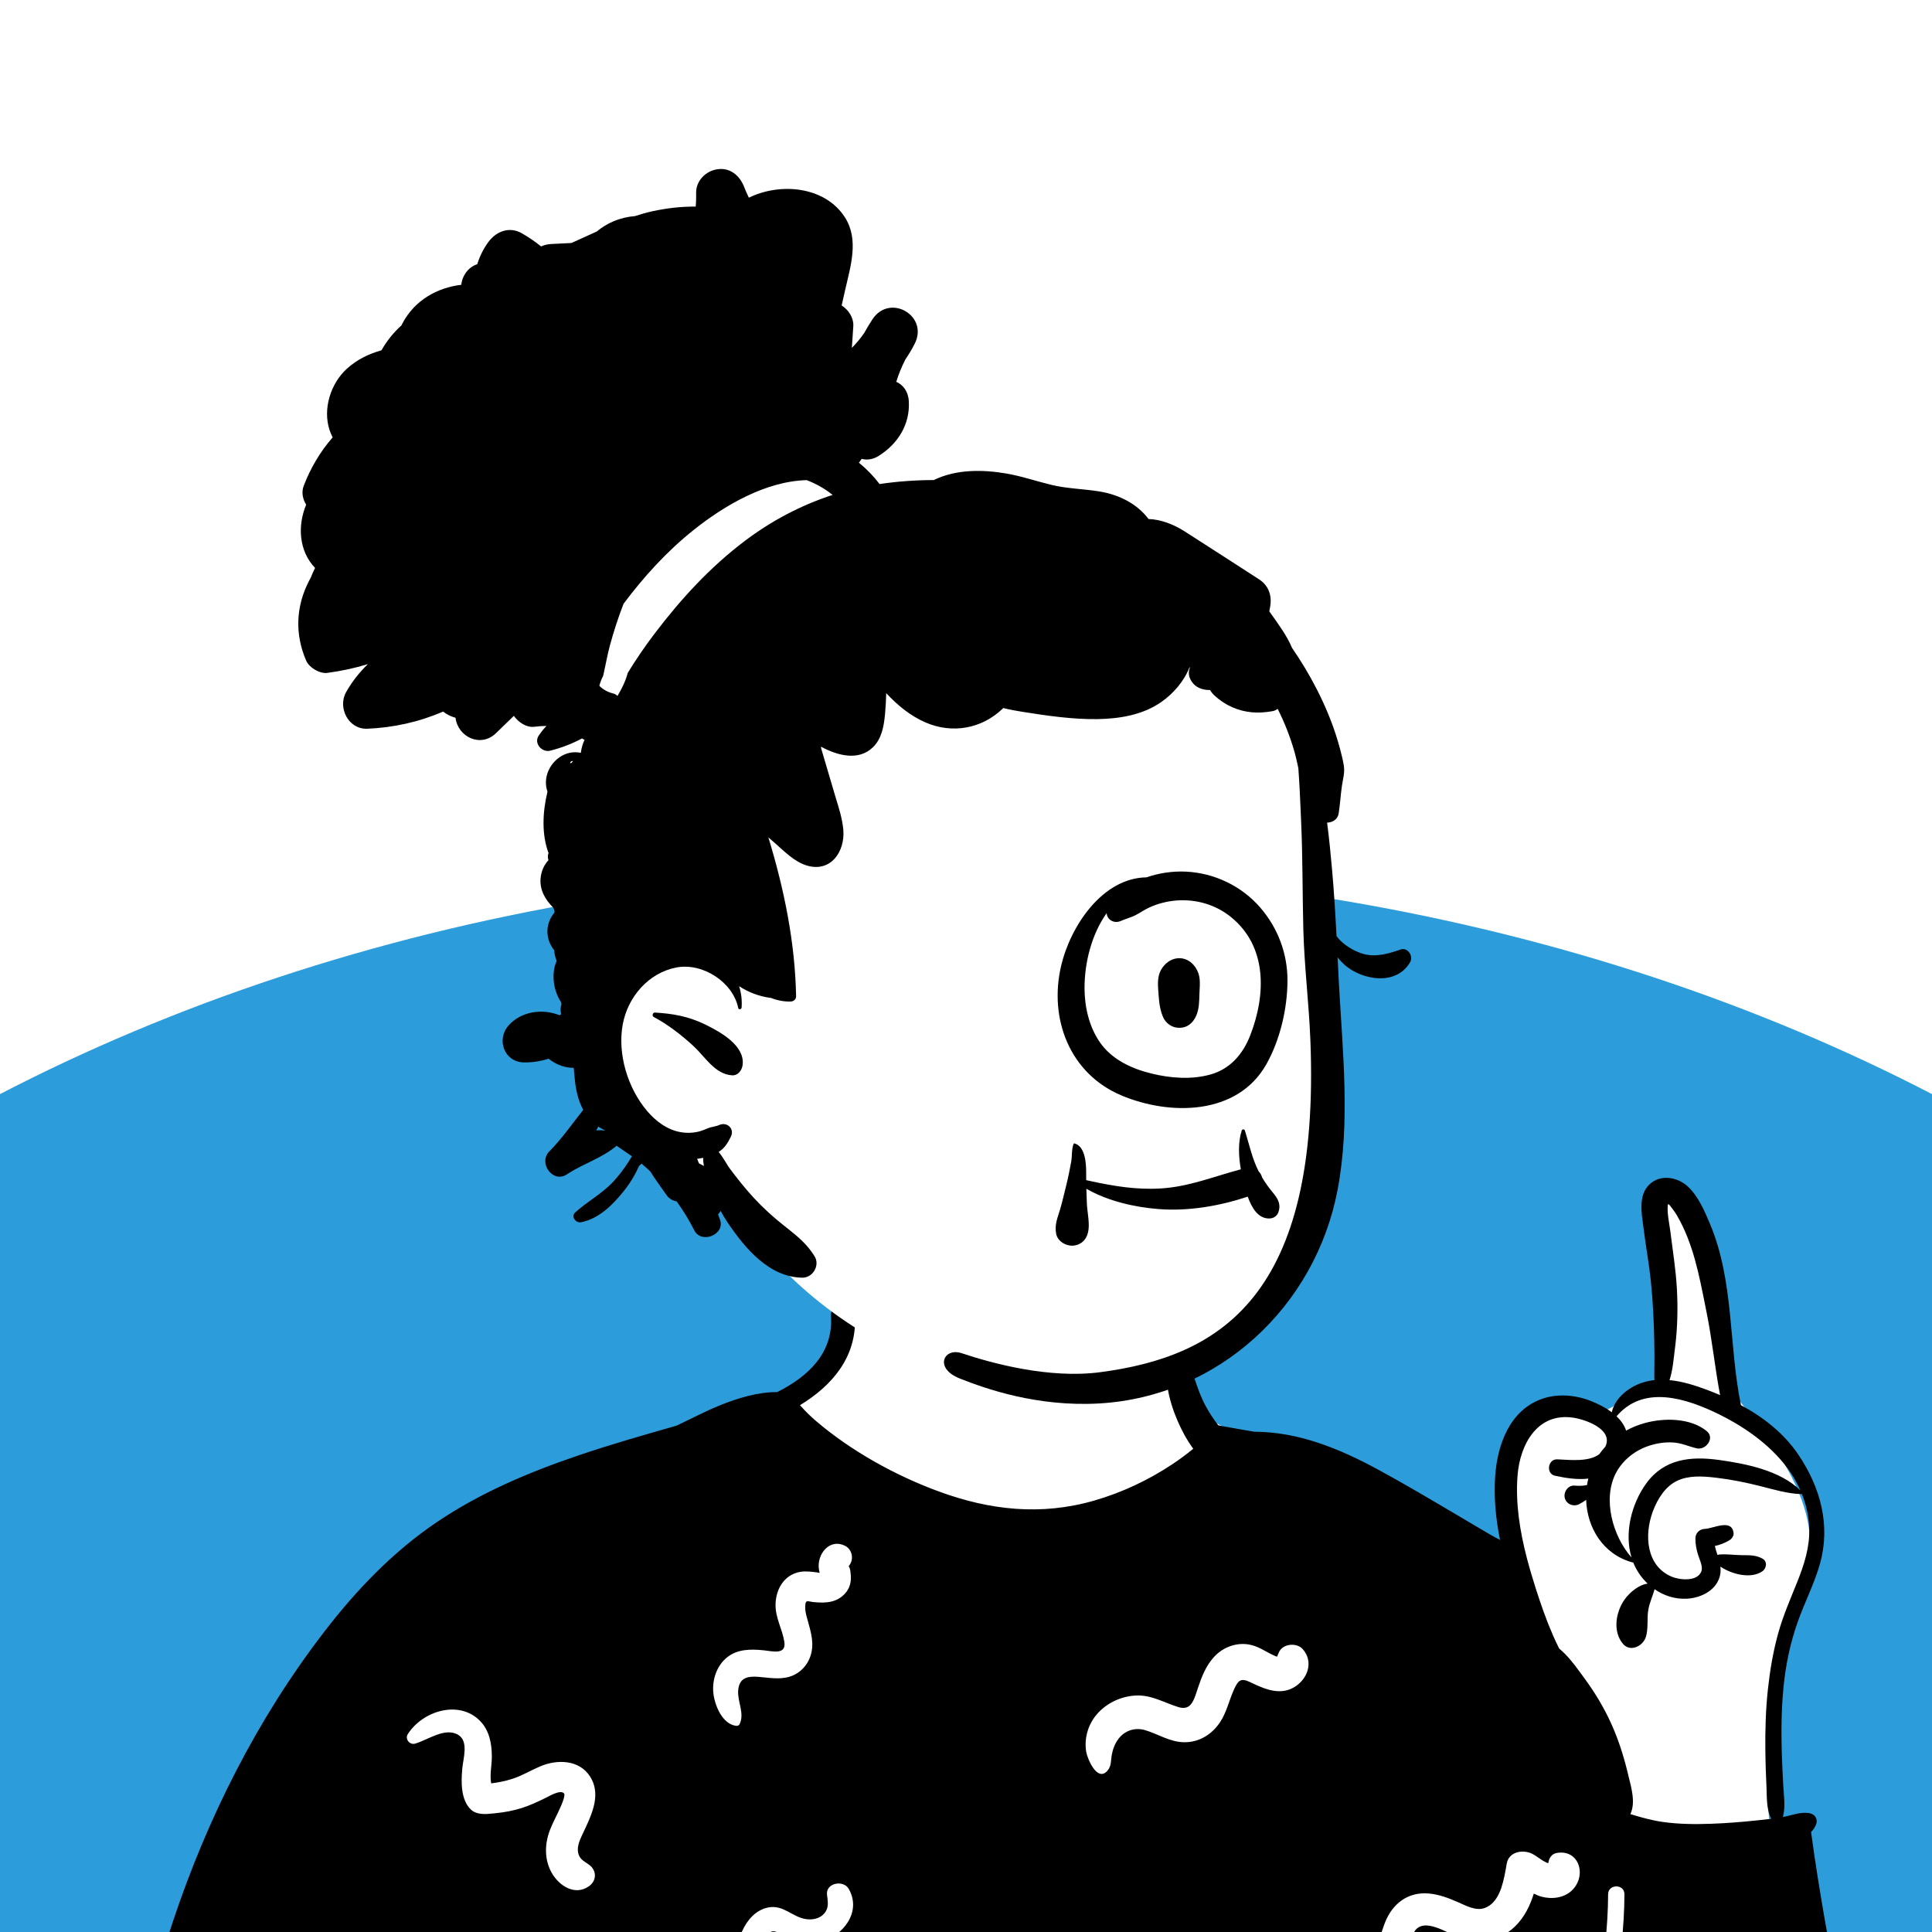
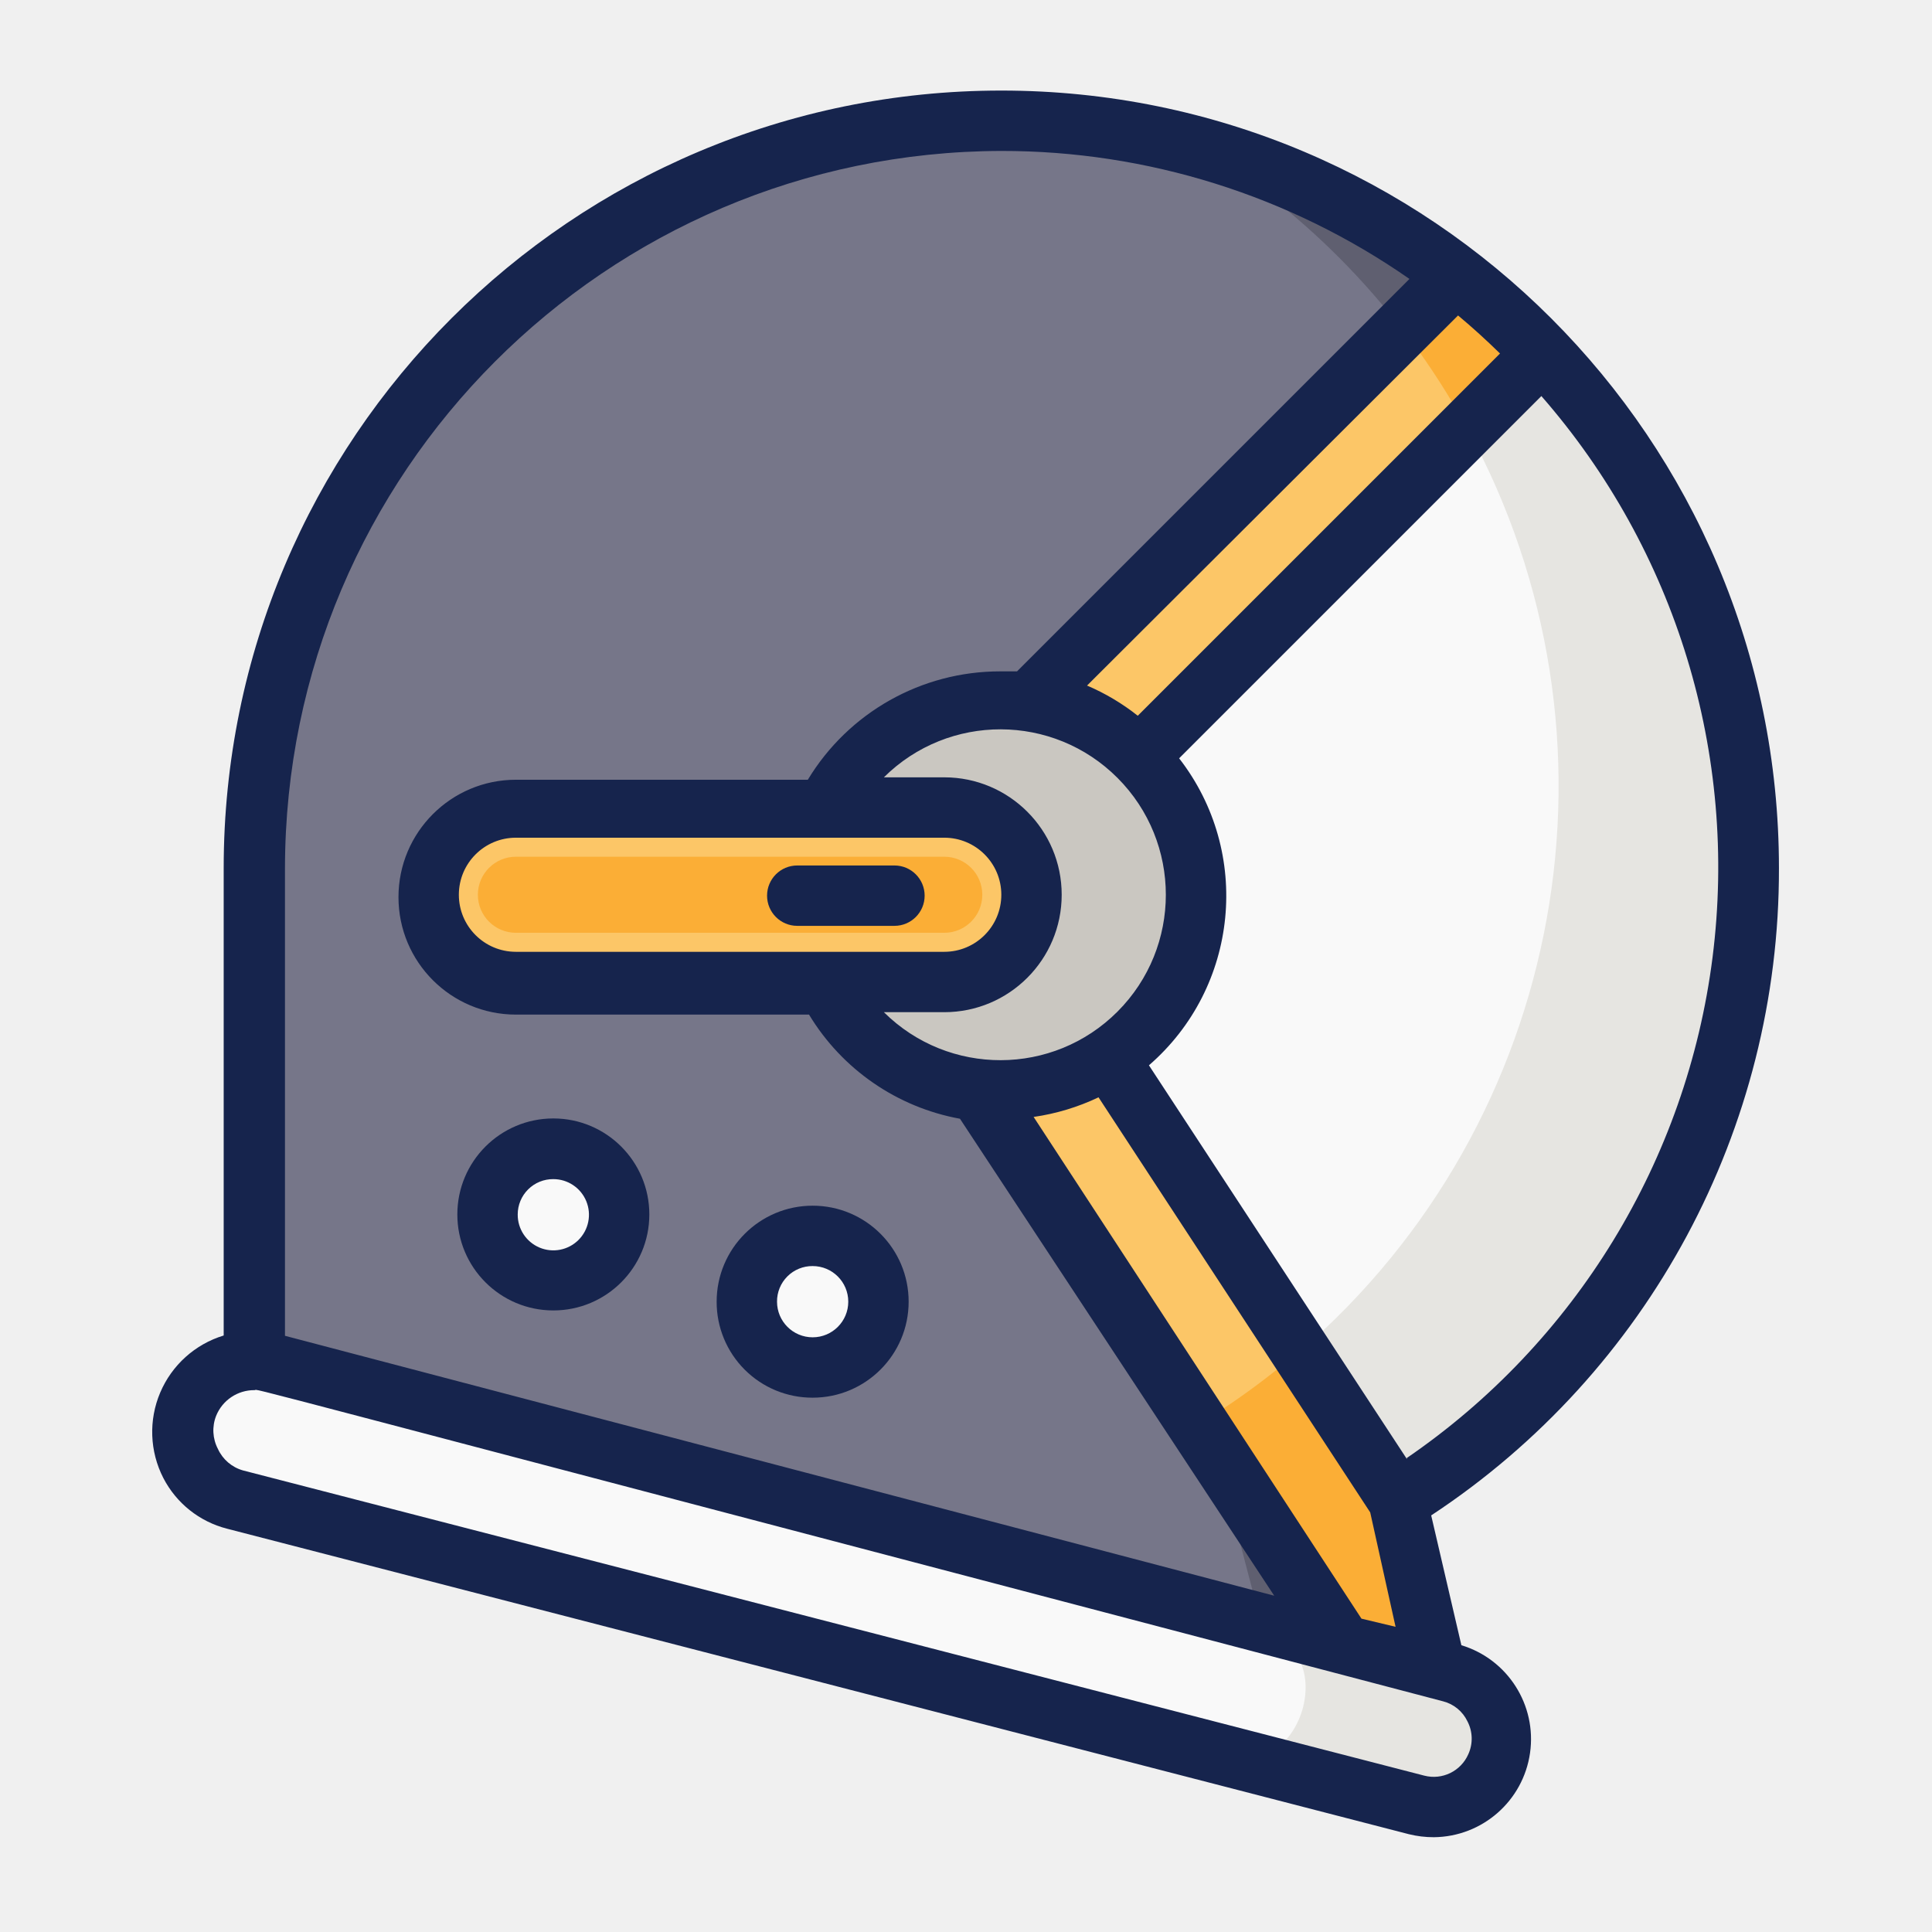
- <svg xmlns="http://www.w3.org/2000/svg" width="200" height="200" viewBox="0 0 200 200" fill="none">
-   <g clip-path="url(#clip0)">
-     <rect width="200" height="200" fill="white" />
-     <ellipse cx="100" cy="216.5" rx="173" ry="126.5" fill="#2D9CDB" />
-     <path fill-rule="evenodd" clip-rule="evenodd" d="M178.436 141.616C176.256 135.608 177.894 128.002 173.399 123.031C172.07 122.223 171.365 122.672 170.818 124.081C170.488 125.936 169.714 132.321 172.497 132.318C172.847 136.306 172.628 140.323 171.771 144.236C169.717 143.907 168.22 144.963 166.721 145.748C165.604 146.334 164.486 146.769 163.137 146.367C157.567 145.385 155.979 151.237 155.911 156.013C155.83 158.344 155.611 163.776 154.585 166.038C149.94 156.415 140.186 152.034 130.891 149.871C129.434 149.468 128.191 148.917 127.257 147.975C119.426 144.882 123.188 134.748 119.585 128.924C113.946 122 107.174 120.007 98.642 121.194C91.177 122.02 86.103 129.605 86.564 136.766C86.702 138.227 85.825 139.763 85.309 141.267C80.157 147.435 72.139 150.194 65.243 153.921C42.243 165.167 34.273 173.761 25.334 197.69C21.153 206.694 16.149 215.432 14.487 225.347C12.534 237.032 12.528 248.993 13.208 260.793C11.939 260.945 13.32 270.016 14.433 273.158C14.815 274.235 15.729 275.011 16.868 274.994C19.158 276.107 24.537 280.596 26.933 280.447C34.674 279.97 42.199 280.708 49.658 280.326C57.727 279.914 65.719 278.408 73.822 278.603C87.954 278.944 77.836 279.783 92.457 280.447C101.687 280.873 135.359 275.83 144.562 276.653C152.048 278.229 155.464 275.573 154.322 267.749C153.899 264.75 152.551 258.081 156.987 257.797C159.085 258.041 160.821 260.138 162.393 261.364C176.277 271.705 190.461 264.259 191.578 247.259C193.683 233.001 196.633 229.633 190.219 215.395C169.928 162.392 200.499 169.593 179.858 144.767C178.246 146.171 178.656 142.423 178.436 141.616Z" fill="white" />
-     <path fill-rule="evenodd" clip-rule="evenodd" d="M170.725 122.634C171.832 121.545 173.592 121.816 174.672 122.784C175.771 123.767 176.433 125.312 176.997 126.644C179.529 132.634 178.939 139.191 180.22 145.458C182.563 146.724 184.679 148.377 186.177 150.601C188.453 153.98 189.533 157.914 188.392 161.918C187.802 163.99 186.8 165.909 186.086 167.937C185.323 170.095 184.856 172.338 184.632 174.618C184.412 176.854 184.383 179.103 184.446 181.349C184.48 182.511 184.541 183.672 184.602 184.833C184.657 185.873 184.842 186.958 184.593 187.978L184.562 188.095C184.66 188.08 184.755 188.061 184.85 188.04C185.666 187.858 186.384 187.575 187.236 187.687C187.899 187.773 188.244 188.327 187.963 188.953C187.84 189.226 187.677 189.454 187.481 189.649C189.193 202.312 192.183 214.772 194.15 227.396C195.042 233.123 195.585 238.867 195.279 244.666L195.247 245.241C194.934 250.565 194.167 256.432 191.462 261.088C190.198 263.268 188.461 265.202 186.357 266.595C185.393 267.234 184.359 267.733 183.237 267.982C177.422 270.299 171.272 269.73 165.788 266.667C163.322 265.291 160.862 263.686 158.848 261.695C157.87 260.726 156.925 259.494 156.346 258.147C156.348 258.45 156.294 258.759 156.354 259.057L156.476 259.646C157.39 264.022 160.871 280.195 160.917 281.552C160.942 282.285 154.779 282.267 154.11 282.29L154.091 282.29C144.109 282.707 134.12 282.484 124.143 282.072L123.356 282.039C113.68 281.629 103.151 281.078 93.465 280.796L93.485 280.634C93.601 279.763 94.166 275.893 94.228 275.596L94.231 275.586C94.505 274.48 95.035 271.037 94.756 269.895C94.038 266.954 90.803 267.625 88.526 267.937L88.047 268C87.678 268.051 86.782 268.183 86.79 268.192C86.548 267.939 87.124 267.224 87.265 267.033L87.379 266.875C87.99 266.019 88.544 265.13 88.483 264.026C88.336 261.331 84.487 261.483 82.595 261.67C82.461 261.683 82.407 261.892 82.56 261.923L82.934 262.001C84.134 262.258 86.8 262.915 86.739 263.909C86.705 264.473 86.104 264.889 85.737 265.245C85.333 265.637 84.93 266.059 84.632 266.54C84.057 267.467 83.927 268.717 84.495 269.682C85.151 270.794 86.315 270.924 87.48 270.823L87.546 270.817C87.802 270.793 88.059 270.768 88.315 270.743L89.854 270.593C90.235 270.556 91.459 270.235 91.817 270.456C92.323 270.77 91.714 272.16 91.6 272.618L91.594 272.651C91.495 273.314 91.437 280.262 91.427 280.721C83.878 280.545 76.329 278.866 68.781 279.261C62.784 279.574 56.804 280.116 50.818 280.586L50.667 279.301C49.008 265.304 46.407 246.836 47.656 232.992C47.753 231.909 46.062 231.915 45.965 232.992C44.674 247.308 47.5 266.537 49.143 280.715C46.595 280.909 44.046 281.085 41.494 281.219L40.843 281.252C32.159 281.686 23.196 281.712 14.698 279.719C14.436 279.658 14.347 279.396 14.402 279.178C14.318 279.227 14.191 279.199 14.155 279.081C13.165 275.816 12.662 267.504 12.213 263.907L12.183 263.672C11.723 260.177 11.458 256.642 11.268 253.126C10.883 246.093 10.93 239.051 11.45 232.026C13.104 209.618 19.694 186.981 33.523 168.973C36.866 164.62 40.672 160.637 45.239 157.557C49.719 154.534 54.744 152.405 59.844 150.675C63.214 149.531 66.638 148.553 70.061 147.576C70.191 147.511 70.32 147.447 70.451 147.384L70.647 147.291C71.864 146.713 73.062 146.081 74.309 145.568L74.585 145.455C76.391 144.73 78.496 144.089 80.452 144.111C83.62 142.515 86.281 140.103 86.023 136.234C85.917 134.644 88.411 134.646 88.5 136.234C88.732 140.458 86.131 143.453 82.815 145.464L82.831 145.48L82.847 145.498C83.364 146.085 83.918 146.631 84.516 147.138C88.096 150.187 92.625 152.718 97.151 154.383C102.462 156.339 107.768 156.924 113.261 155.343C116.133 154.516 118.844 153.242 121.336 151.593C122.096 151.09 122.825 150.551 123.525 149.973C122.863 149.068 122.335 148.094 121.891 147.06C121 144.98 120.262 142.162 121.173 139.965C121.397 139.424 122.286 139.09 122.597 139.779C123.453 141.665 123.81 143.703 124.808 145.547C125.188 146.248 125.625 146.914 126.116 147.542C126.116 147.576 129.86 148.216 129.86 148.216C134.387 148.214 138.65 149.954 142.654 152.128C145.021 153.413 147.348 154.779 149.667 156.147L154.201 158.823C154.535 159.02 154.909 159.21 155.283 159.413C154.846 157.252 154.632 155.049 154.776 152.865C154.994 149.572 156.274 145.969 159.666 144.796C161.27 144.24 163.125 144.411 164.683 145.028C165.401 145.314 166.183 145.692 166.851 146.198C167.175 144.743 168.537 143.652 169.907 143.17C170.351 143.014 170.805 142.914 171.266 142.866C171.252 142.632 171.251 142.396 171.254 142.153L171.257 141.969C171.278 140.891 171.27 139.813 171.247 138.737C171.204 136.697 171.107 134.699 170.9 132.665C170.727 130.982 170.427 129.317 170.204 127.64L170.111 126.92C169.923 125.5 169.607 123.731 170.725 122.634ZM34.557 260.301L34.179 260.077C32.942 259.346 31.667 258.673 30.168 259.011C28.74 259.333 27.727 260.493 27.195 261.8C26.943 262.417 26.812 263.04 26.715 263.698C26.66 264.066 26.623 264.438 26.559 264.805L26.537 264.918C26.508 265.064 26.463 265.268 26.422 265.444C26.033 265.272 25.64 265 25.321 264.839L25.064 264.71C24.46 264.409 23.833 264.123 23.175 263.984C21.75 263.682 20.17 264.118 19.355 265.395C18.659 266.487 18.673 267.774 18.939 268.998L18.958 269.083C19.074 269.591 19.671 271.624 20.54 271.328C21.385 271.039 21.498 269.915 21.562 269.166L21.567 269.095C21.596 268.53 21.484 267.344 22.123 267.13C22.922 266.862 24.458 268.085 25.154 268.405C26.397 268.976 27.764 269.144 28.776 268.033C29.683 267.036 29.76 265.578 29.994 264.314L30.055 263.995C30.18 263.353 30.421 262.327 31.131 262.353C31.712 262.375 32.349 262.976 32.827 263.262C33.355 263.577 33.904 263.84 34.477 264.064C35.815 264.587 37.302 264.754 38.724 264.6C39.549 264.511 40.086 264.117 40.377 263.341C40.476 263.114 40.551 262.879 40.603 262.636C41.065 260.9 38.541 259.66 37.61 261.214C36.536 261.173 35.537 260.884 34.557 260.301ZM189.902 248.69C189.133 248.141 188.088 248.259 187.4 248.878L187.359 248.916C187.168 249.1 186.738 249.58 186.46 250.002L186.373 249.934C186.359 249.923 186.345 249.912 186.332 249.901L186.294 249.87C185.725 249.389 185.131 248.949 184.399 248.752C182.491 248.239 180.758 249.517 179.925 251.155C179.53 251.932 179.361 252.734 179.164 253.572L179.147 253.649C179.068 254.04 178.965 254.831 178.622 255.024C178.497 255.095 178.211 254.955 177.929 254.792C177.285 254.42 176.707 253.947 176.076 253.555C174.596 252.636 172.913 252.256 171.251 252.919C169.605 253.574 168.425 255.121 168.398 256.925C168.377 258.254 169.267 260.573 170.941 260.411C171.277 260.379 171.708 260.172 171.763 259.786C171.907 258.759 171.098 257.499 172.026 256.651C172.923 255.832 173.852 256.521 174.664 257.089L175.246 257.498C176.191 258.154 177.165 258.756 178.361 258.827C179.875 258.918 181.273 258.082 182.035 256.792C182.723 255.627 182.734 254.309 183.272 253.112C183.39 252.85 183.693 252.61 183.592 252.489C184 252.702 184.527 253.315 184.781 253.486C186.047 254.341 187.739 254.334 188.849 253.201C189.291 252.751 189.572 252.194 189.9 251.663C190.018 251.471 190.166 251.294 190.274 251.096C190.313 251.024 190.378 250.754 190.432 250.514L190.514 250.132L190.522 250.07C190.592 249.492 190.388 249.037 189.902 248.69ZM141.146 243.643C139.692 242.879 137.899 243.17 136.589 244.096C135.12 245.133 134.4 246.728 133.909 248.412C133.553 249.639 133.382 251.331 132.356 252.219C131.163 253.253 129.163 252.156 127.904 251.748C126.38 251.255 124.549 251.053 123.062 251.783C121.605 252.497 120.902 253.955 120.752 255.517C120.611 256.974 120.82 258.894 121.651 260.113C121.733 260.233 121.889 260.202 121.941 260.075C122.487 258.729 122.382 257.19 122.826 255.797C123.299 254.311 124.409 253.996 125.818 254.396C127.288 254.813 128.634 255.594 130.146 255.872C131.757 256.168 133.353 255.863 134.623 254.797C135.692 253.901 136.34 252.595 136.777 251.294C137.203 250.026 137.273 248.328 138.181 247.275C138.41 247.01 138.809 246.689 139.18 246.655C139.73 246.604 139.929 247.013 140.374 247.327C141.548 248.155 143.421 248.172 144.139 246.715C144.375 246.238 144.491 245.561 144.139 245.094C143.523 244.275 143.016 244.282 142.202 244.459C142.176 244.437 142.147 244.409 142.115 244.371L142.09 244.341C141.874 244.068 141.456 243.806 141.146 243.643ZM83.552 235.044C83.504 233.948 82.186 232.897 81.146 233.663C80.978 233.784 80.813 233.91 80.651 234.04L80.585 234.111V234.111C80.391 234.111 80.211 234.06 80.02 233.999L79.686 233.892C78.808 233.613 77.965 233.389 77.028 233.594C75.417 233.948 74.394 235.339 73.87 236.815C73.38 238.191 73.541 239.594 73.311 241.005C73.094 242.342 72.407 242.864 71.117 242.578L71.051 242.563C68.485 241.948 65.562 240.229 63.312 242.586C60.883 245.131 62.472 249.174 65.132 250.81C65.248 250.881 65.377 250.764 65.35 250.642C64.997 248.998 63.966 247.429 64.311 245.684C64.551 244.474 65.391 243.902 66.59 244.095C69.112 244.501 71.471 246.511 74.058 245.052C75.35 244.323 76.062 242.953 76.383 241.55C76.673 240.287 76.591 238.864 77.147 237.672C77.755 236.369 78.778 237.314 79.881 237.492C81.442 237.744 83.635 236.925 83.552 235.044ZM168.162 196.095C168.167 195.007 166.477 195.006 166.472 196.095C166.409 209.884 159.961 222.629 158.803 236.28C158.711 237.364 160.402 237.358 160.494 236.28C161.652 222.625 168.1 209.906 168.162 196.095ZM28.56 218.665C27.669 217.657 26.366 217.97 25.306 218.475C23.716 219.234 22.193 220.087 20.734 221.073C20.375 221.315 20.601 221.842 21.024 221.761C22.094 221.555 23.136 221.325 24.174 220.991C24.955 220.74 25.767 220.376 26.581 220.247C26.53 220.434 26.468 220.617 26.395 220.798C26.262 221.167 26.107 221.529 25.975 221.9C25.713 222.638 25.477 223.387 25.248 224.136L25.134 224.511C24.659 226.082 24.196 228.369 26.392 228.853C27.206 229.032 28.013 228.677 28.771 228.398L28.927 228.341L31.691 227.361C32.02 227.245 32.63 227.163 32.903 226.959L32.859 227.169C32.803 227.447 32.747 227.72 32.627 227.998L32.56 228.151C31.874 229.708 31.009 231.266 31.809 232.987C32.495 234.462 34.117 235.161 35.679 234.743C37.164 234.345 38.239 232.672 37.47 231.217C37.184 230.675 36.345 230.409 35.813 230.748L35.67 230.843C35.502 230.953 35.213 231.141 35.206 231.176C35.166 231.186 35.125 231.196 35.082 231.207C35.172 230.943 35.232 230.537 35.311 230.358L35.6 229.701C36.138 228.466 36.605 227.21 36.194 225.825C35.019 221.86 31.032 224.114 28.091 225.246C28.134 225.078 28.177 224.913 28.212 224.751C28.339 224.177 28.478 223.606 28.615 223.034L28.896 221.855C29.15 220.768 29.347 219.558 28.56 218.665ZM179.022 214.24C179.024 214.146 178.909 214.074 178.828 214.129C176.948 215.393 175.69 218.033 176.396 220.282C176.739 221.375 177.469 222.332 178.493 222.863C179.766 223.521 181.172 223.271 182.51 222.989L183.078 222.867C183.479 222.783 183.874 222.721 184.281 222.834C184.421 222.872 184.584 222.994 184.716 223.021C184.662 223.114 184.603 223.276 184.574 223.336L184.477 223.531C184.379 223.729 184.285 223.934 184.225 224.142C184.025 224.839 184.074 225.587 184.398 226.237C185.001 227.448 186.266 228.131 187.583 228.246C188.368 228.316 190.345 227.629 190.812 228.461C191.74 230.114 194.382 229.003 193.868 227.172C193.521 225.935 192.536 225.136 191.316 224.801C190.666 224.623 189.992 224.647 189.331 224.72C189.072 224.748 188.814 224.788 188.555 224.816L188.36 224.834C188.411 224.83 187.823 224.816 187.586 224.8L187.637 224.664C187.644 224.645 187.651 224.628 187.657 224.616C187.92 224.053 188.115 223.493 188.099 222.864C188.07 221.731 187.336 220.742 186.373 220.196C185.485 219.693 184.427 219.492 183.417 219.604C182.308 219.728 180.73 220.607 179.639 220.144C178.816 219.795 178.537 218.577 178.525 217.779C178.506 216.577 178.988 215.437 179.022 214.24ZM102.441 206.356C99.416 204.998 96.819 207.317 95.044 209.537C94.952 209.651 95.067 209.844 95.212 209.755L95.448 209.608C96.897 208.698 98.504 207.624 100.3 207.934C101.926 208.214 102.329 209.279 102.005 210.729L101.91 211.137C101.566 212.631 101.302 214.177 102.159 215.566C102.968 216.877 104.546 217.45 106.023 217.485C107.728 217.526 109.199 216.733 110.758 216.179L110.881 216.136C111.543 215.908 113.958 215.31 113.991 216.671C114.007 217.293 113.341 218.024 113.086 218.582C112.751 219.314 112.528 220.082 112.532 220.894C112.542 222.92 114.231 224.565 116.23 223.583C117.007 223.2 117.207 222.104 116.802 221.4C116.231 220.407 116 220.458 116.4 219.416L116.515 219.122C117.008 217.866 117.399 216.573 116.847 215.254C115.742 212.621 112.431 212.302 110.065 213.174L109.978 213.207C108.506 213.777 104.096 216.064 104.4 212.83C104.519 211.556 104.906 210.335 104.636 209.047C104.385 207.852 103.55 206.854 102.441 206.356ZM87.865 195.54C87.313 194.568 85.46 194.915 85.613 196.15L85.662 196.535C85.725 197.061 85.739 197.555 85.376 198.023C84.935 198.591 84.18 198.762 83.495 198.675C82.045 198.492 81.12 197.147 79.525 197.461C78.229 197.716 77.335 198.776 76.817 199.932C76.268 201.157 76.28 202.484 75.871 203.745C75.401 205.195 74.398 205.128 73.145 204.621L72.875 204.51C71.677 204.012 70.474 203.458 69.139 203.696C66.921 204.092 65.011 207.504 67.089 209.151C67.464 209.448 68.12 209.293 68.104 208.731L68.102 208.624C68.091 207.601 68.35 206.28 69.522 206.039C70.765 205.783 72.17 206.918 73.324 207.245C76.314 208.091 78.017 205.84 78.525 203.177L78.544 203.075C78.706 202.143 78.834 200.418 79.808 199.982C80.328 199.749 80.882 200.322 81.317 200.553C81.992 200.911 82.716 201.138 83.479 201.196C86.303 201.412 89.511 198.441 87.865 195.54ZM158.528 191.862C157.597 191.459 156.21 191.684 155.982 192.898L155.845 193.663C155.574 195.139 155.144 196.985 153.693 197.517C152.785 197.85 151.743 197.267 150.93 196.912C149.952 196.484 148.999 196.118 147.929 196.016C145.757 195.811 144.139 197.068 143.371 199.032L143.304 199.207C142.685 200.858 141.847 204.014 143.204 205.353C143.402 205.549 143.801 205.644 144.044 205.462C144.846 204.86 145.048 203.872 145.324 202.944L145.347 202.865C145.639 201.902 145.879 200.842 146.406 199.974C147.386 198.362 149.943 200.203 151.174 200.628C153.194 201.326 155.289 200.918 156.832 199.425C157.807 198.481 158.384 197.287 158.78 196.023C159.034 196.154 159.296 196.267 159.579 196.343C160.657 196.635 161.935 196.482 162.756 195.665C164.296 194.132 163.461 191.382 161.113 191.827C160.65 191.914 160.347 192.356 160.292 192.807L160.26 192.878V192.878C159.669 192.683 159.023 192.077 158.528 191.862ZM49.712 178.166C47.518 175.908 43.711 177.132 42.21 179.528C41.899 180.024 42.413 180.654 42.959 180.503C44.266 180.143 46.109 178.726 47.489 179.628C48.512 180.296 47.956 182.044 47.862 183.022L47.849 183.168C47.73 184.499 47.703 186.32 48.739 187.316C49.336 187.889 50.251 187.812 51.037 187.73L51.288 187.704C52.215 187.611 53.136 187.447 54.024 187.162C54.841 186.9 55.614 186.543 56.382 186.166L56.573 186.071C56.913 185.903 58.045 185.235 58.385 185.655C58.562 185.874 58.123 186.833 58.032 187.047C57.688 187.851 57.251 188.609 56.935 189.428C56.379 190.871 56.333 192.499 57.114 193.876C57.87 195.21 59.509 196.291 60.962 195.266C61.794 194.679 61.792 193.612 60.962 193.024C60.523 192.713 60.081 192.509 59.9 191.987C59.663 191.308 59.967 190.587 60.262 189.957L60.615 189.209C61.397 187.537 62.178 185.615 61.086 183.906C59.958 182.142 57.665 182.114 55.931 182.849C54.941 183.268 54.038 183.831 53.006 184.155C52.293 184.38 51.576 184.53 50.845 184.612C50.682 183.732 50.913 182.747 50.915 181.873C50.919 180.545 50.672 179.154 49.712 178.166ZM162.849 146.756C159.146 146.212 157.354 149.525 157.098 152.715C156.868 155.612 157.337 158.516 158.071 161.333C158.345 162.377 158.654 163.408 158.977 164.423C159.497 166.053 160.061 167.681 160.748 169.25C160.957 169.723 161.169 170.199 161.405 170.656C162.216 171.32 162.91 172.216 163.54 173.077L163.955 173.646V173.646L164.066 173.799C165.137 175.266 166.052 176.788 166.8 178.444C167.513 180.02 168.043 181.664 168.456 183.342L168.557 183.761C168.874 185.052 169.341 186.593 168.776 187.795C169.886 188.137 170.989 188.448 172.168 188.613C173.795 188.841 175.488 188.856 177.13 188.797C178.717 188.738 180.301 188.615 181.881 188.446L183.019 188.321C183.137 188.307 183.255 188.293 183.373 188.279C183.328 188.224 183.29 188.162 183.263 188.095C182.857 187.122 182.91 185.995 182.865 184.948L182.859 184.833C182.8 183.672 182.764 182.511 182.749 181.349C182.722 179.167 182.781 176.979 183.02 174.808C183.227 172.907 183.55 171.006 184.055 169.161C184.565 167.29 185.342 165.533 186.061 163.736C186.771 161.96 187.356 160.136 187.293 158.199C187.253 156.969 186.982 155.772 186.524 154.641C186.502 154.658 186.475 154.671 186.443 154.669C185.004 154.616 183.641 154.199 182.251 153.848C180.776 153.474 179.265 153.168 177.756 152.986L177.435 152.948C176.177 152.807 174.807 152.738 173.645 153.278C172.388 153.863 171.596 155.166 171.118 156.415L171.065 156.559C170.216 158.927 170.411 162.089 173.035 163.21C173.848 163.558 175.706 163.772 176.124 162.668C176.312 162.165 175.926 161.421 175.78 160.946C175.609 160.379 175.497 159.821 175.509 159.229C175.52 158.71 175.916 158.318 176.42 158.276L176.467 158.273C177.384 158.233 179.275 157.176 179.459 158.698C179.495 158.994 179.269 159.305 179.03 159.449C178.548 159.734 178.045 159.925 177.521 160.041C177.593 160.358 177.694 160.669 177.794 160.977C177.853 160.948 177.918 160.929 177.988 160.922C178.764 160.859 179.531 160.982 180.306 160.99L180.73 160.993C181.332 160.999 181.857 161.031 182.441 161.343C182.98 161.63 182.885 162.351 182.441 162.66C181.276 163.468 179.305 162.994 178.092 162.174C178.145 162.59 178.119 163.015 177.942 163.461C177.418 164.785 175.915 165.444 174.571 165.501C173.377 165.552 172.236 165.176 171.283 164.516C171.088 165.212 170.776 165.88 170.64 166.601C170.463 167.548 170.674 168.656 170.345 169.546C170.015 170.442 168.74 171.042 168.003 170.163C166.923 168.878 167.259 166.842 168.208 165.539C168.713 164.85 169.63 164.06 170.564 163.935C169.915 163.324 169.396 162.569 169.068 161.736C169.045 161.747 169.017 161.749 168.988 161.74C165.951 160.91 164.298 158.157 164.197 155.267C163.973 155.428 163.741 155.572 163.497 155.7C162.916 156.013 162.17 155.738 161.991 155.089C161.826 154.485 162.306 153.739 162.98 153.789C163.364 153.821 163.751 153.823 164.134 153.76C164.186 153.751 164.237 153.741 164.29 153.73C164.324 153.508 164.368 153.286 164.423 153.066C163.276 153.197 162.075 153.009 160.966 152.764C160.011 152.555 160.232 151.035 161.194 151.071L161.348 151.077C162.61 151.138 164.473 151.342 165.554 150.542C165.744 150.267 165.955 150.007 166.183 149.762C166.213 149.701 166.238 149.635 166.262 149.567C166.843 147.893 164.089 146.937 162.849 146.756ZM129.613 170.311C128.171 169.925 126.654 170.45 125.663 171.539C124.83 172.454 124.399 173.578 124.013 174.727L123.793 175.388C123.472 176.324 123.104 177.066 121.959 176.709C120.491 176.252 119.219 175.456 117.623 175.518C116.172 175.576 114.752 176.2 113.742 177.246C112.708 178.317 112.215 179.808 112.434 181.278L112.449 181.367C112.563 182.044 113.553 184.46 114.602 183.348C115.07 182.852 114.977 182.303 115.089 181.673C115.194 181.073 115.42 180.484 115.791 179.997C116.448 179.134 117.504 178.798 118.537 179.103C119.899 179.506 121.102 180.336 122.57 180.355C124.113 180.376 125.424 179.575 126.275 178.318C126.963 177.303 127.208 176.115 127.692 175.011L127.738 174.906C128.144 173.998 128.421 173.67 129.352 174.104L129.677 174.26C131.069 174.922 132.636 175.528 134.076 174.595C135.414 173.728 135.984 171.986 134.859 170.717C134.238 170.016 132.801 170.136 132.398 171.034C132.327 171.189 132.261 171.345 132.196 171.502C132.073 171.465 131.953 171.419 131.84 171.355C131.085 171.015 130.429 170.529 129.613 170.311ZM87.533 160.053C85.889 159.167 84.516 160.91 84.779 162.484L84.792 162.553C84.802 162.601 84.824 162.705 84.852 162.823C84.768 162.813 84.684 162.798 84.602 162.777L84.22 162.731C83.619 162.661 83.037 162.624 82.436 162.817C81.017 163.273 80.32 164.652 80.285 166.066C80.251 167.475 80.98 168.611 81.194 169.957C81.413 171.333 79.989 170.94 79.059 170.839L79.023 170.836C77.73 170.705 76.37 170.702 75.295 171.546C74.185 172.416 73.693 173.921 73.85 175.299C73.992 176.543 74.77 178.459 76.18 178.655C76.319 178.675 76.478 178.644 76.549 178.505C77.119 177.396 76.326 176.171 76.416 175.001C76.514 173.714 77.335 173.5 78.465 173.583C79.563 173.664 80.657 173.897 81.741 173.57C82.917 173.214 83.77 172.205 84.012 171.014C84.278 169.702 83.789 168.481 83.472 167.234C83.366 166.82 83.314 166.403 83.387 165.979C83.403 165.888 83.482 165.803 83.511 165.767C83.692 165.733 83.962 165.82 84.116 165.836L84.335 165.858C85.526 165.966 86.673 165.893 87.524 164.909C87.96 164.405 88.121 163.788 88.078 163.138L88.056 162.875C88.033 162.622 87.988 162.289 87.857 162.15L87.855 162.143V162.143C87.899 162.084 87.941 162.023 87.979 161.96L88.016 161.896C88.381 161.288 88.169 160.396 87.533 160.053ZM171.771 144.623C170.133 144.623 168.586 145.157 167.347 146.614C167.789 147.035 168.142 147.523 168.337 148.096C168.943 147.764 169.585 147.504 170.243 147.32C172.248 146.76 174.991 146.768 176.678 148.145C177.561 148.863 176.591 150.153 175.64 149.931C174.788 149.732 174.049 149.365 173.155 149.322C172.379 149.284 171.618 149.386 170.875 149.61C169.74 149.952 168.708 150.601 167.95 151.496C167.696 151.796 167.474 152.121 167.288 152.472C165.872 155.161 166.94 159.017 168.894 161.231C168.127 158.681 168.892 155.675 170.42 153.563C172.26 151.021 175.011 150.732 177.909 151.129L178.005 151.142C180.809 151.538 184.281 152.229 186.377 154.29C186.168 153.815 185.927 153.354 185.657 152.908C184.068 150.29 181.432 148.248 178.698 146.792C178.239 146.544 177.776 146.316 177.316 146.105C175.564 145.299 173.611 144.623 171.771 144.623ZM172.667 124.649L172.66 124.678C172.659 124.684 172.658 124.69 172.656 124.695C172.559 125.555 172.788 126.542 172.905 127.409L172.92 127.532C173.166 129.507 173.489 131.483 173.595 133.473C173.697 135.386 173.658 137.37 173.428 139.275L173.394 139.547C173.258 140.585 173.178 141.802 172.828 142.868C174.176 142.997 175.524 143.43 176.75 143.891C177.189 144.058 177.627 144.234 178.062 144.42C177.517 141.521 177.225 138.581 176.633 135.691L176.517 135.115C175.874 131.918 175.27 128.701 173.607 125.841C173.385 125.46 173.146 125.141 172.876 124.801C172.817 124.723 172.747 124.672 172.667 124.649Z" fill="black" />
-     <path fill-rule="evenodd" clip-rule="evenodd" d="M136.015 89.532C135.512 83.033 136.291 76.22 133.785 70.043C129.418 59.792 117.17 56.375 107.675 52.472C103.871 51.348 91.071 51.191 86.617 49.703C76.537 46.334 74.129 42.321 66.119 48.734C64.767 49.83 63.921 51.021 63.304 52.647L63.329 52.654C63.153 53.333 63.342 54.009 63.739 54.526C60.266 58.077 58.813 63.402 60.595 68.129C66.41 80.431 66.136 87.082 64.263 100.307C61.816 112.653 67.407 117.163 76.666 123.881C76.289 124.612 76.211 125.584 76.703 126.229C87.41 141.282 107.599 148.468 124.896 140.828C131.918 137.702 135.052 130.222 136.841 123.472C138.925 115.914 139.565 107.951 137.869 100.252C137.185 96.691 136.293 93.157 136.015 89.532Z" fill="white" />
-     <path fill-rule="evenodd" clip-rule="evenodd" d="M74.253 17.522C75.552 17.327 76.534 18.134 77.001 19.271L77.025 19.332C77.175 19.719 77.342 20.095 77.522 20.465C80.774 18.869 85.415 19.279 87.473 22.512C88.942 24.82 88.046 27.56 87.492 30.008L87.129 31.621C87.831 32.069 88.361 32.87 88.336 33.699L88.333 33.763L88.185 36.012C88.655 35.536 89.084 35.019 89.466 34.467C89.73 33.983 90.016 33.507 90.322 33.046C92.124 30.334 96.171 32.691 94.684 35.596C94.398 36.156 94.077 36.687 93.733 37.198C93.344 37.953 93.025 38.729 92.78 39.526C93.483 39.832 94.024 40.513 94.081 41.541C94.215 43.94 92.955 45.942 90.952 47.2C90.362 47.57 89.754 47.642 89.202 47.504C89.105 47.635 89.007 47.767 88.915 47.9C89.713 48.549 90.434 49.289 91.053 50.109C92.917 49.83 94.791 49.699 96.666 49.695C98.957 48.572 101.7 48.595 104.162 49.016C105.747 49.286 107.268 49.813 108.828 50.191C110.472 50.589 112.141 50.604 113.805 50.874C115.901 51.215 117.739 52.183 118.895 53.728C120.165 53.766 121.501 54.286 122.608 54.992C125.187 56.637 127.75 58.305 130.322 59.961C131.309 60.596 131.678 61.611 131.496 62.742L131.484 62.815L131.397 63.284L131.601 63.573C132.388 64.685 133.244 65.849 133.754 67.077C134.696 68.436 135.548 69.861 136.302 71.33C137.319 73.305 138.158 75.398 138.726 77.546C138.868 78.089 139.009 78.636 139.102 79.19C139.236 79.973 139.031 80.579 138.919 81.33C138.779 82.281 138.728 83.245 138.58 84.199C138.481 84.831 137.944 85.142 137.382 85.159C137.594 86.767 137.746 88.387 137.892 89.993C138.097 92.289 138.236 94.592 138.356 96.894C138.978 97.796 140.248 98.511 141.165 98.758C142.435 99.099 143.766 98.729 144.967 98.296C145.721 98.023 146.34 98.972 145.973 99.606C144.817 101.598 142.344 101.589 140.472 100.708C139.679 100.336 138.984 99.796 138.468 99.095C138.5 99.763 138.534 100.431 138.568 101.101L138.599 101.708C138.98 108.797 139.802 116.13 138.471 123.149C136.165 135.307 126.107 144.564 113.821 145.283C107.374 145.661 102.005 143.756 99.336 142.693C96.666 141.63 97.704 139.463 99.557 140.083C102.75 141.15 108.615 142.739 113.864 142.053C126.235 140.435 136.725 134.249 135.647 107.608C135.494 103.83 135.024 100.05 134.922 96.272C134.825 92.579 134.861 88.883 134.698 85.192L134.644 83.933C134.581 82.461 134.513 80.983 134.403 79.51C134.269 78.939 134.16 78.36 133.997 77.799C133.555 76.275 132.978 74.793 132.262 73.379C132.103 73.499 131.926 73.586 131.733 73.62C130.273 73.882 128.904 73.808 127.537 73.199C126.898 72.918 126.336 72.544 125.812 72.081C125.563 71.863 125.396 71.651 125.265 71.432C124.603 71.442 123.942 71.243 123.528 70.768C123.055 70.226 122.977 69.666 123.162 69.147L123.181 69.096L123.135 69.079C122.577 70.523 121.465 71.793 120.246 72.651C118.318 74.013 115.907 74.406 113.595 74.442C111.043 74.48 108.35 74.087 105.831 73.685C105.166 73.58 104.504 73.459 103.855 73.296C103.83 73.322 103.805 73.351 103.777 73.377C101.615 75.446 98.574 75.979 95.831 74.797C94.246 74.115 92.917 73.015 91.742 71.755C91.725 72.415 91.691 73.074 91.634 73.728L91.611 73.987C91.494 75.204 91.269 76.494 90.349 77.372C88.864 78.795 86.708 78.224 84.994 77.298C84.996 77.343 84.996 77.389 84.996 77.436C85.459 79.009 85.924 80.584 86.389 82.159L86.489 82.494C86.827 83.612 87.198 84.732 87.3 85.903C87.494 88.139 86.007 90.349 83.521 89.598C82.218 89.206 81.174 88.109 80.171 87.231L79.54 86.685C81.174 92.027 82.306 97.56 82.412 103.135C82.418 103.437 82.158 103.665 81.871 103.676C81.199 103.703 80.476 103.57 79.8 103.302C79.762 103.3 79.724 103.297 79.684 103.291C78.53 103.124 77.459 102.708 76.514 102.092C76.731 102.784 76.829 103.526 76.772 104.302C76.757 104.49 76.463 104.555 76.421 104.348C75.876 101.665 72.737 99.638 70.032 100.152C67.129 100.703 64.99 103.202 64.466 106.046C63.904 109.101 64.98 112.633 66.972 114.99C67.89 116.077 69.096 116.984 70.529 117.212C71.184 117.316 71.865 117.28 72.501 117.094C72.771 117.014 73.025 116.902 73.283 116.796C73.659 116.644 74.098 116.62 74.453 116.46C75.259 116.098 76.068 116.84 75.66 117.667C75.305 118.388 74.986 118.874 74.396 119.246C74.874 119.83 75.307 120.641 75.468 120.859C76.288 121.967 77.12 123.013 78.054 124.026C79.005 125.054 80.043 125.992 81.14 126.861L81.601 127.226C82.657 128.064 83.577 128.84 84.322 130.043C84.91 130.992 84.149 132.28 83.048 132.265C79.603 132.216 77.099 129.189 75.316 126.544C75.062 126.166 74.823 125.766 74.601 125.356C74.521 125.485 74.432 125.605 74.333 125.715L74.529 126.244C75.113 127.8 72.6 128.817 71.871 127.364C71.341 126.311 70.726 125.309 70.041 124.362C69.637 124.305 69.242 124.06 69.022 123.743C68.466 122.937 67.843 122.123 67.317 121.265C67.025 120.988 66.725 120.722 66.419 120.462C66.33 120.54 66.239 120.618 66.153 120.701C65.768 121.578 65.292 122.379 64.703 123.134L64.576 123.295C63.447 124.719 61.976 126.177 60.155 126.525C59.599 126.631 59.065 125.939 59.557 125.498C60.831 124.352 62.338 123.572 63.513 122.293C64.092 121.662 64.623 120.968 65.081 120.241L65.185 120.073C65.261 119.948 65.339 119.823 65.419 119.696C64.889 119.335 64.358 118.971 63.828 118.608C62.368 119.856 60.466 120.427 58.851 121.46L58.691 121.565C57.23 122.542 55.692 120.381 56.863 119.195C58.153 117.893 59.23 116.34 60.374 114.892C59.836 113.901 59.582 112.73 59.486 111.546C59.449 111.211 59.419 110.876 59.39 110.54C58.57 110.553 57.746 110.272 57.048 109.788L56.784 109.6C55.937 109.87 55.047 110.001 54.196 109.978C52.192 109.919 51.372 107.629 52.626 106.181C53.904 104.701 56.142 104.378 57.915 105.097C57.972 105.067 58.031 105.035 58.088 105.003C58.004 104.614 58.023 104.262 58.119 103.952L58.091 103.763C57.701 103.164 57.445 102.481 57.347 101.759C57.27 101.187 57.286 100.62 57.418 100.056C57.462 99.868 57.554 99.673 57.624 99.477C57.48 99.113 57.395 98.737 57.369 98.358C57.328 98.31 57.288 98.261 57.25 98.208C56.37 96.972 56.548 95.483 57.385 94.483C57.389 94.419 57.395 94.356 57.404 94.293C57.355 94.182 57.31 94.071 57.269 93.958C56.451 93.133 55.85 92.139 55.962 90.908C56.028 90.184 56.325 89.532 56.776 89.045C56.696 88.808 56.688 88.534 56.785 88.306C56.066 86.394 56.157 84.09 56.675 81.951C56.56 81.626 56.501 81.273 56.514 80.899C56.573 79.311 57.947 77.852 59.574 77.871C59.77 77.873 59.953 77.898 60.13 77.936L60.132 77.898C60.194 77.421 60.325 76.981 60.516 76.586C60.422 76.552 60.335 76.503 60.259 76.438C59.216 76.995 58.113 77.42 56.956 77.71C56.106 77.923 55.234 76.956 55.763 76.157C56.008 75.787 56.279 75.454 56.571 75.15C56.156 75.152 55.735 75.18 55.309 75.235C54.544 75.334 53.691 74.812 53.194 74.106C52.577 74.706 51.958 75.305 51.339 75.903C49.77 77.423 47.401 76.305 47.154 74.3C46.687 74.176 46.252 73.964 45.869 73.662C43.397 74.736 40.736 75.326 38.017 75.438C36.064 75.518 34.923 73.243 35.836 71.637C36.448 70.559 37.209 69.59 38.086 68.749C36.725 69.165 35.32 69.466 33.885 69.658C33.109 69.761 32.013 69.119 31.702 68.406C30.514 65.666 30.616 62.81 31.983 60.145C32.036 60.039 32.095 59.937 32.152 59.836C32.294 59.483 32.448 59.134 32.615 58.791C30.933 57.037 30.787 54.428 31.694 52.244C31.33 51.654 31.191 50.944 31.438 50.301C32.142 48.452 33.156 46.743 34.437 45.276C34.314 45.039 34.206 44.788 34.115 44.517C33.395 42.329 34.23 39.689 35.914 38.164C36.972 37.205 38.19 36.63 39.489 36.262C40.037 35.293 40.74 34.42 41.56 33.684C41.592 33.615 41.624 33.545 41.66 33.475C42.936 31.069 45.261 29.78 47.752 29.482C47.849 28.541 48.483 27.642 49.405 27.351C49.658 26.537 50.037 25.759 50.557 25.053C51.374 23.941 52.733 23.416 54.014 24.146C54.715 24.545 55.388 25.004 56.017 25.512C56.3 25.379 56.621 25.293 56.983 25.265L57.074 25.26L59.158 25.154C60.03 24.767 60.901 24.361 61.774 23.966C62.298 23.533 62.883 23.171 63.522 22.903C64.244 22.6 64.984 22.429 65.726 22.372C66.328 22.175 66.934 22.002 67.552 21.867C69.001 21.55 70.519 21.372 72.023 21.387C72.054 20.997 72.069 20.603 72.066 20.204L72.063 20.004C72.029 18.725 73.05 17.704 74.253 17.522ZM72.793 119.855C72.585 119.899 72.376 119.935 72.167 119.961C72.23 120.117 72.294 120.274 72.355 120.43C72.524 120.525 72.695 120.616 72.866 120.701C72.816 120.413 72.786 120.123 72.793 119.855ZM61.935 116.627L61.794 116.886C61.771 116.929 61.749 116.97 61.727 117.012C62.025 116.988 62.325 116.995 62.621 117.028L62.62 116.997C62.582 116.984 62.544 116.972 62.508 116.954C62.303 116.856 62.114 116.746 61.935 116.627ZM67.803 104.82C69.673 104.928 71.257 105.215 72.957 106.033L73.103 106.105C74.606 106.851 77.091 108.23 76.882 110.206C76.823 110.769 76.415 111.361 75.772 111.316C74.012 111.196 73.006 109.42 71.814 108.312C70.612 107.196 69.135 106.048 67.678 105.28C67.473 105.172 67.554 104.83 67.778 104.819L67.803 104.82ZM59.324 78.776C58.876 78.791 59.026 79.226 59.257 78.863C59.276 78.833 59.299 78.803 59.324 78.776ZM83.508 49.703C79.265 49.814 74.994 52.321 71.816 54.854C69.05 57.058 66.663 59.679 64.548 62.505C64.004 63.912 63.537 65.348 63.143 66.796C62.883 67.751 62.72 68.717 62.502 69.681L62.435 69.977C62.264 70.296 62.137 70.64 62.044 70.996C62.43 71.382 62.929 71.659 63.48 71.79C63.657 71.832 63.804 71.924 63.921 72.045C64.364 71.306 64.751 70.525 64.976 69.698L64.984 69.66C65.836 68.265 66.761 66.913 67.752 65.607C70.487 62.003 73.498 58.718 77.118 55.984C79.863 53.912 82.931 52.289 86.194 51.234C85.396 50.589 84.489 50.079 83.508 49.703Z" fill="black" />
-     <path fill-rule="evenodd" clip-rule="evenodd" d="M128.542 117.031C128.593 116.871 128.815 116.871 128.866 117.031C129.331 118.479 129.604 119.898 130.297 121.26C130.469 121.436 130.592 121.658 130.657 121.898C130.981 122.437 131.342 122.948 131.746 123.432C132.254 124.041 132.624 124.613 132.354 125.444C132.222 125.853 131.879 126.115 131.447 126.135C130.261 126.189 129.585 125.057 129.166 123.877C126.231 124.852 122.999 125.404 119.923 125.162C117.423 124.964 114.699 124.338 112.46 123.061C112.474 123.543 112.492 124.026 112.509 124.509C112.54 125.402 112.781 126.38 112.688 127.257C112.595 128.128 112.101 128.802 111.206 128.936C110.435 129.052 109.481 128.537 109.331 127.712C109.157 126.753 109.479 126.084 109.745 125.179C109.979 124.379 110.163 123.562 110.365 122.754C110.569 121.938 110.735 121.115 110.886 120.288C110.997 119.683 110.917 119.001 111.132 118.431C111.148 118.386 111.192 118.354 111.241 118.368C112.381 118.696 112.446 120.533 112.441 121.518L112.441 121.566C112.439 121.767 112.441 121.968 112.443 122.169L112.879 122.264C115.271 122.782 117.594 123.175 120.108 123.032C123.058 122.865 125.652 121.786 128.451 121.047C128.218 119.717 128.147 118.266 128.542 117.031ZM118.677 90.823C119.986 90.374 121.401 90.163 122.778 90.231C125.728 90.376 128.539 91.723 130.474 93.966C132.3 96.084 133.293 98.74 133.28 101.542C133.266 104.42 132.51 107.661 131.087 110.181C128.097 115.475 121.113 115.512 116.094 113.401C110.738 111.148 108.559 105.468 109.849 99.976C110.819 95.846 114.128 90.891 118.677 90.823ZM127.404 94.912C125.823 93.642 123.833 93.072 121.823 93.216C120.824 93.288 119.809 93.55 118.902 93.977C118.42 94.204 117.989 94.52 117.514 94.756C117.091 94.966 116.633 95.089 116.196 95.266L116.034 95.335C115.317 95.655 114.595 95.197 114.559 94.528C112.999 96.718 112.259 99.686 112.271 102.32C112.28 104.26 112.742 106.274 113.854 107.889C115.091 109.684 117.144 110.631 119.202 111.133C121.173 111.615 123.323 111.782 125.298 111.235C127.349 110.667 128.674 109.11 129.428 107.169C131.064 102.959 131.199 97.96 127.404 94.912ZM120.361 100.132C121.256 98.91 122.862 98.845 123.745 100.132C124.302 100.942 124.22 101.723 124.176 102.655L124.167 102.865C124.141 103.603 124.144 104.38 123.868 105.062C123.513 105.937 122.824 106.498 121.847 106.382C121.272 106.313 120.79 105.97 120.511 105.496L120.501 105.502V105.502C120.11 104.719 120.008 103.925 119.942 103.071L119.897 102.445C119.841 101.621 119.838 100.846 120.361 100.132Z" fill="black" />
+ <svg xmlns="http://www.w3.org/2000/svg" viewBox="0 0 64 64">
+   <defs>
+     <style>.cls-1{fill:#767689;}.cls-2{fill:#f9f9f9;}.cls-3{fill:#5f5f70;}.cls-4{fill:#fcc667;}.cls-5{fill:#fbae36;}.cls-6{fill:#e6e5e1;}.cls-7{fill:#cac7c1;}.cls-8{fill:#16244d;}</style>
+   </defs>
+   <g id="Helmet">
+     <path class="cls-1" d="M47.56,55.28l-1.24-5.55a24.76,24.76,0,1,0-37.91-21V45.09Z" id="path2800-0" />
+     <path class="cls-2" d="M9,45.16,47.56,55.28c1.25.33,2.33,1,2.33,2.34S48.81,60.28,47.56,60L7.8,49.67a2.31,2.31,0,0,1-1.65-2.85A2.34,2.34,0,0,1,9,45.16Z" id="rect2808-4" />
+     <circle class="cls-2" cx="26.92" cy="43.12" id="path2858-8" r="2.18" />
+     <circle class="cls-2" cx="18.33" cy="40.23" id="circle2860-7" r="2.18" />
+     <path class="cls-3" d="M39.72,4.88A24.77,24.77,0,0,1,40,47l1.74,6.63,5.79,1.62-1.24-5.55a24.75,24.75,0,0,0-6.6-44.85Z" id="path9546" />
+     <path class="cls-4" d="M47.68,9.66,32.6,24.74l0,11.57,11.7,17.86,0,.2,3.26.91-1.24-5.55A24.75,24.75,0,0,0,48.94,9.67Z" id="path2848-0" />
+     <path class="cls-5" d="M48.23,9.11l-1.78,1.78A24.77,24.77,0,0,1,40,47l.29,1.11,4,6,0,.2,3.26.91-1.24-5.55A24.75,24.75,0,0,0,48.94,9.67C48.51,9.32,48.3,9.15,48.23,9.11Z" id="path9613" />
+     <path class="cls-2" d="M51.11,11.7,37.75,25.06l-1,10,9.6,14.67a24.74,24.74,0,0,0,4.79-38Z" id="path2841-8" />
+     <path class="cls-6" d="M51.11,11.7l-2.5,2.5a24.74,24.74,0,0,1-5.54,30.56l3.25,5a24.74,24.74,0,0,0,4.79-38Z" id="path9595" />
+     <path class="cls-7" d="M27.37,26.75a6.48,6.48,0,0,1,12.28,2.89h0a6.48,6.48,0,0,1-12.28,2.89Z" id="path2817-7" />
+     <path class="cls-4" d="M17.09,26.75H31.28a2.89,2.89,0,0,1,0,5.78H17.09a2.89,2.89,0,0,1,0-5.78Z" id="rect2850-6" />
+     <path class="cls-5" d="M17.09,28.38a1.26,1.26,0,0,0,0,2.52H31.28a1.26,1.26,0,0,0,0-2.52Z" id="path9642" />
+     <path class="cls-6" d="M40.91,53.56c1.25.33,2.34,1,2.34,2.34s-1.08,2.65-2.33,2.33L47.56,60c1.25.32,2.33-1,2.33-2.33s-1.08-2-2.33-2.34Z" id="path9648" />
+     <path class="cls-8" d="M58.93,28.76a25.76,25.76,0,0,0-51.52,0V44.24a3.34,3.34,0,0,0-2,4.72,3.29,3.29,0,0,0,2.11,1.68L46.67,60.76a3.42,3.42,0,0,0,.83.1,3.25,3.25,0,0,0,.91-6.36l-1-4.3A25.61,25.61,0,0,0,58.93,28.76ZM46.61,48.34,38.06,35.29a7.43,7.43,0,0,0,1-10.17l12-12a23.72,23.72,0,0,1-4.46,35.18ZM45.1,53.62,34.24,37a7.45,7.45,0,0,0,2.15-.65l9,13.75.84,3.79ZM31.28,27.75a1.89,1.89,0,0,1,0,3.78H17.09a1.89,1.89,0,0,1,0-3.78Zm0,5.78a3.89,3.89,0,0,0,0-7.78h-2a5.48,5.48,0,1,1,0,7.78ZM49.69,11.71l-12,12a7.36,7.36,0,0,0-1.68-1L48.3,10.45C48.78,10.85,49.24,11.27,49.69,11.71ZM33.17,5A23.61,23.61,0,0,1,46.69,9.24l-13,13c-.18,0-.37,0-.56,0a7.44,7.44,0,0,0-6.37,3.59H17.09a3.89,3.89,0,0,0,0,7.78H26.8a7.39,7.39,0,0,0,5,3.45L42.21,52.86,9.44,44.25h0V28.76A23.79,23.79,0,0,1,33.17,5ZM48.64,58.11h0a1.25,1.25,0,0,1-1.46.71L8.05,48.71A1.3,1.3,0,0,1,7.22,48a1.32,1.32,0,0,1-.06-1.1,1.36,1.36,0,0,1,1.27-.85c.28,0-2.54-.7,39.38,10.31a1.23,1.23,0,0,1,.8.66A1.24,1.24,0,0,1,48.64,58.11Z" />
+     <path class="cls-8" d="M26.92,46.3a3.18,3.18,0,1,0-3.18-3.18A3.17,3.17,0,0,0,26.92,46.3Zm0-4.36a1.18,1.18,0,1,1-1.18,1.18A1.17,1.17,0,0,1,26.92,41.94Z" />
+     <path class="cls-8" d="M18.33,43.41a3.18,3.18,0,1,0-3.18-3.18A3.18,3.18,0,0,0,18.33,43.41Zm0-4.35a1.18,1.18,0,1,1-1.18,1.17A1.17,1.17,0,0,1,18.33,39.06Z" />
+     <path class="cls-8" d="M26.41,30.67h3.22a1,1,0,0,0,0-2H26.41a1,1,0,1,0,0,2Z" />
  </g>
-   <defs>
-     <clipPath id="clip0">
-       <rect width="200" height="200" fill="white" />
-     </clipPath>
-   </defs>
</svg>
